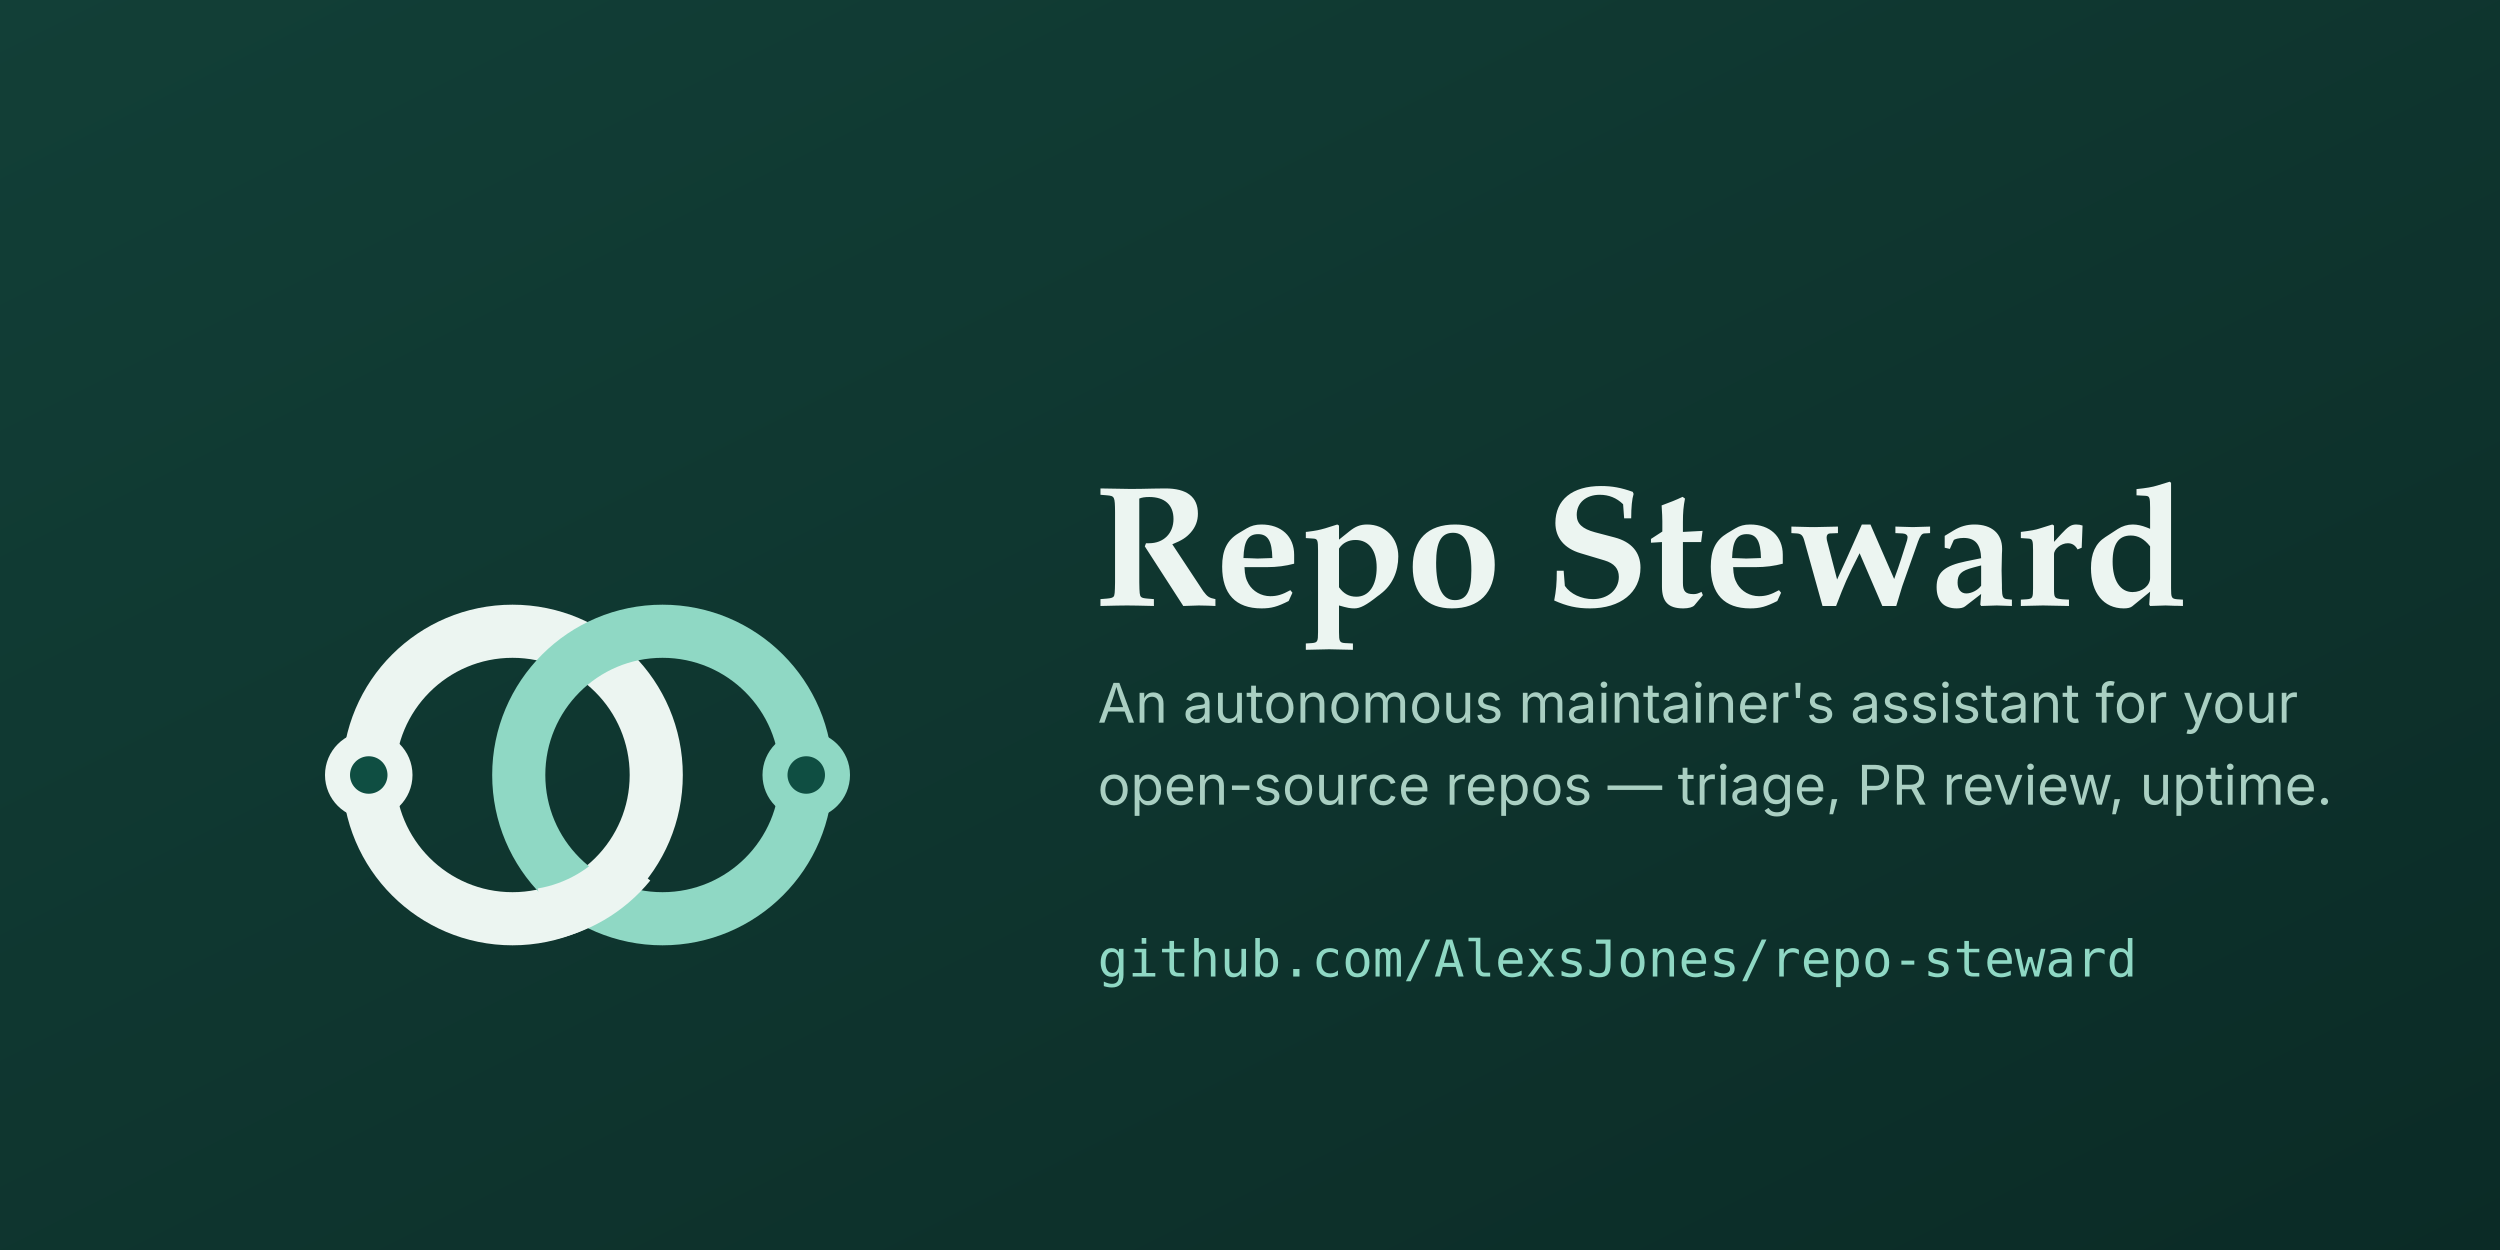
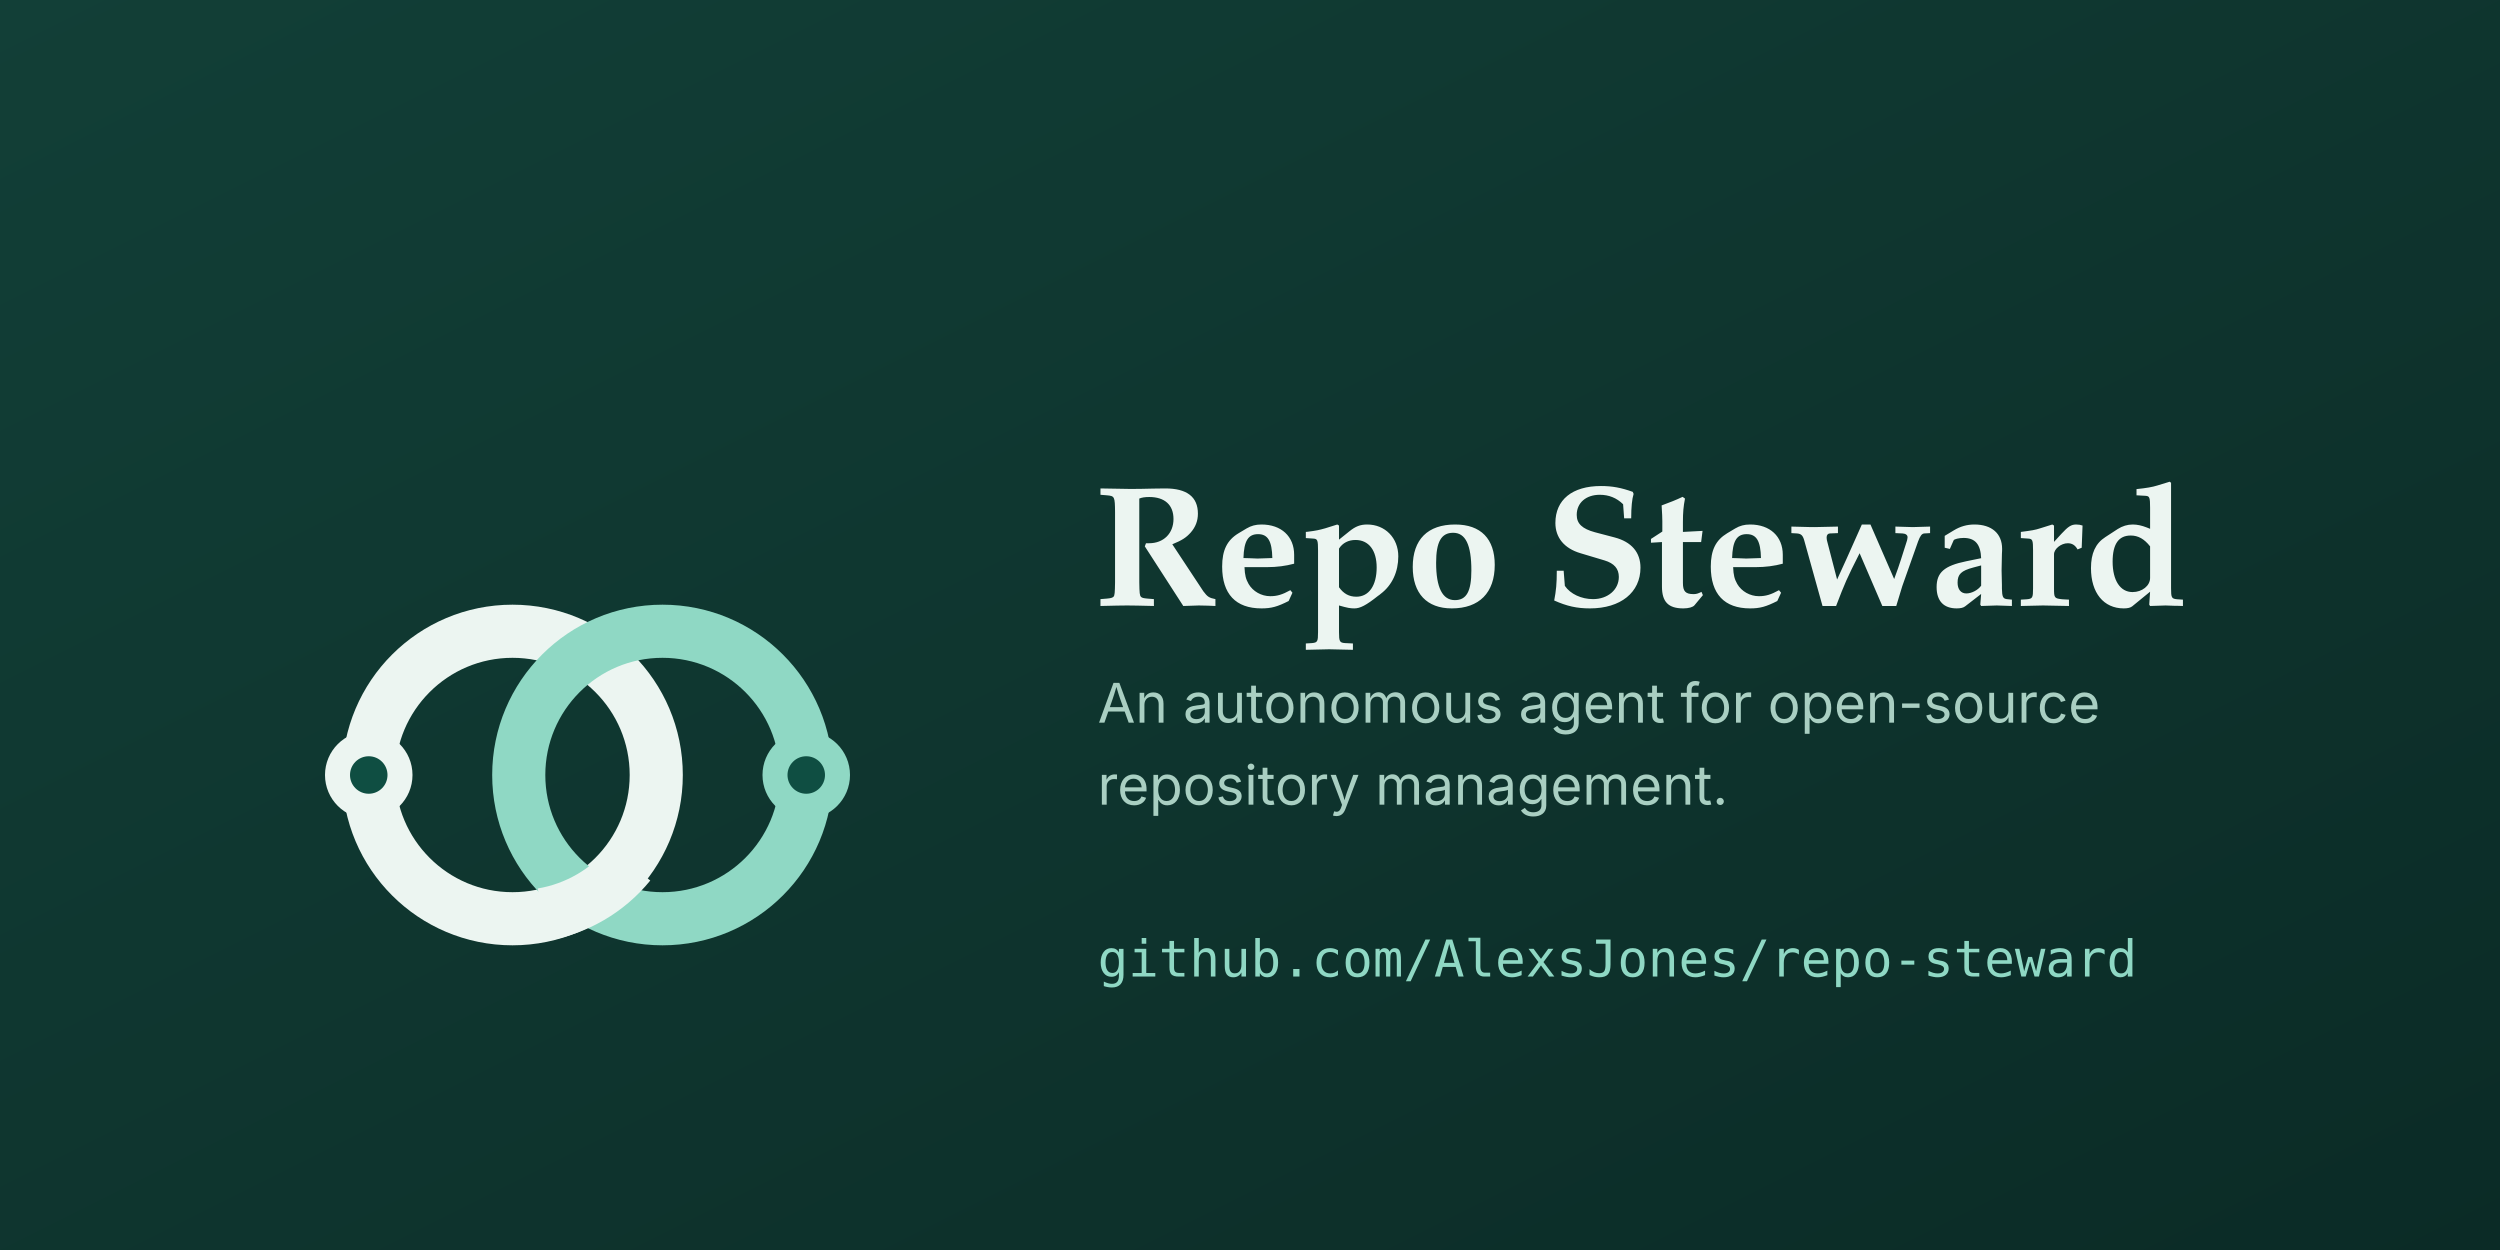
<svg xmlns="http://www.w3.org/2000/svg" viewBox="0 0 1280 640" role="img" aria-label="Repo Steward — an autonomous maintainer's assistant">
  <defs>
    <linearGradient id="bg" x1="0" y1="0" x2="1" y2="1">
      <stop offset="0" stop-color="#123F37" />
      <stop offset="1" stop-color="#0B2B26" />
    </linearGradient>
  </defs>
  <rect width="1280" height="640" fill="url(#bg)" />
  <g transform="translate(96,192) scale(1.6)">
    <circle cx="104" cy="128" r="46" fill="none" stroke="#ECF5F1" stroke-width="17" />
    <circle cx="152" cy="128" r="46" fill="none" stroke="#8FD8C4" stroke-width="17" />
    <path d="M141.5 156.4 A46 46 0 0 1 113.5 172.7" fill="none" stroke="#ECF5F1" stroke-width="17" stroke-linecap="butt" />
    <circle cx="58" cy="128" r="14" fill="#ECF5F1" />
    <circle cx="58" cy="128" r="6" fill="#0F4E42" />
    <circle cx="198" cy="128" r="14" fill="#8FD8C4" />
    <circle cx="198" cy="128" r="6" fill="#0F4E42" />
  </g>
  <g font-family="Iowan Old Style, Palatino, Georgia, serif">
    <text x="560" y="310" font-size="88" font-weight="600" fill="#ECF5F1">Repo Steward</text>
  </g>
-   <text x="562" y="370" font-size="28" fill="#A9CFC2" font-family="system-ui, -apple-system, sans-serif">An autonomous maintainer's assistant for your</text>
-   <text x="562" y="412" font-size="28" fill="#A9CFC2" font-family="system-ui, -apple-system, sans-serif">open-source repos — triage, PR review, uptime.</text>
+   <text x="562" y="370" font-size="28" fill="#A9CFC2" font-family="system-ui, -apple-system, sans-serif">An autonomous agent for open-source</text>
+   <text x="562" y="412" font-size="28" fill="#A9CFC2" font-family="system-ui, -apple-system, sans-serif">repository management.</text>
  <text x="562" y="500" font-size="26" fill="#8FD8C4" font-family="ui-monospace, Menlo, monospace">github.com/AlexsJones/repo-steward</text>
</svg>
